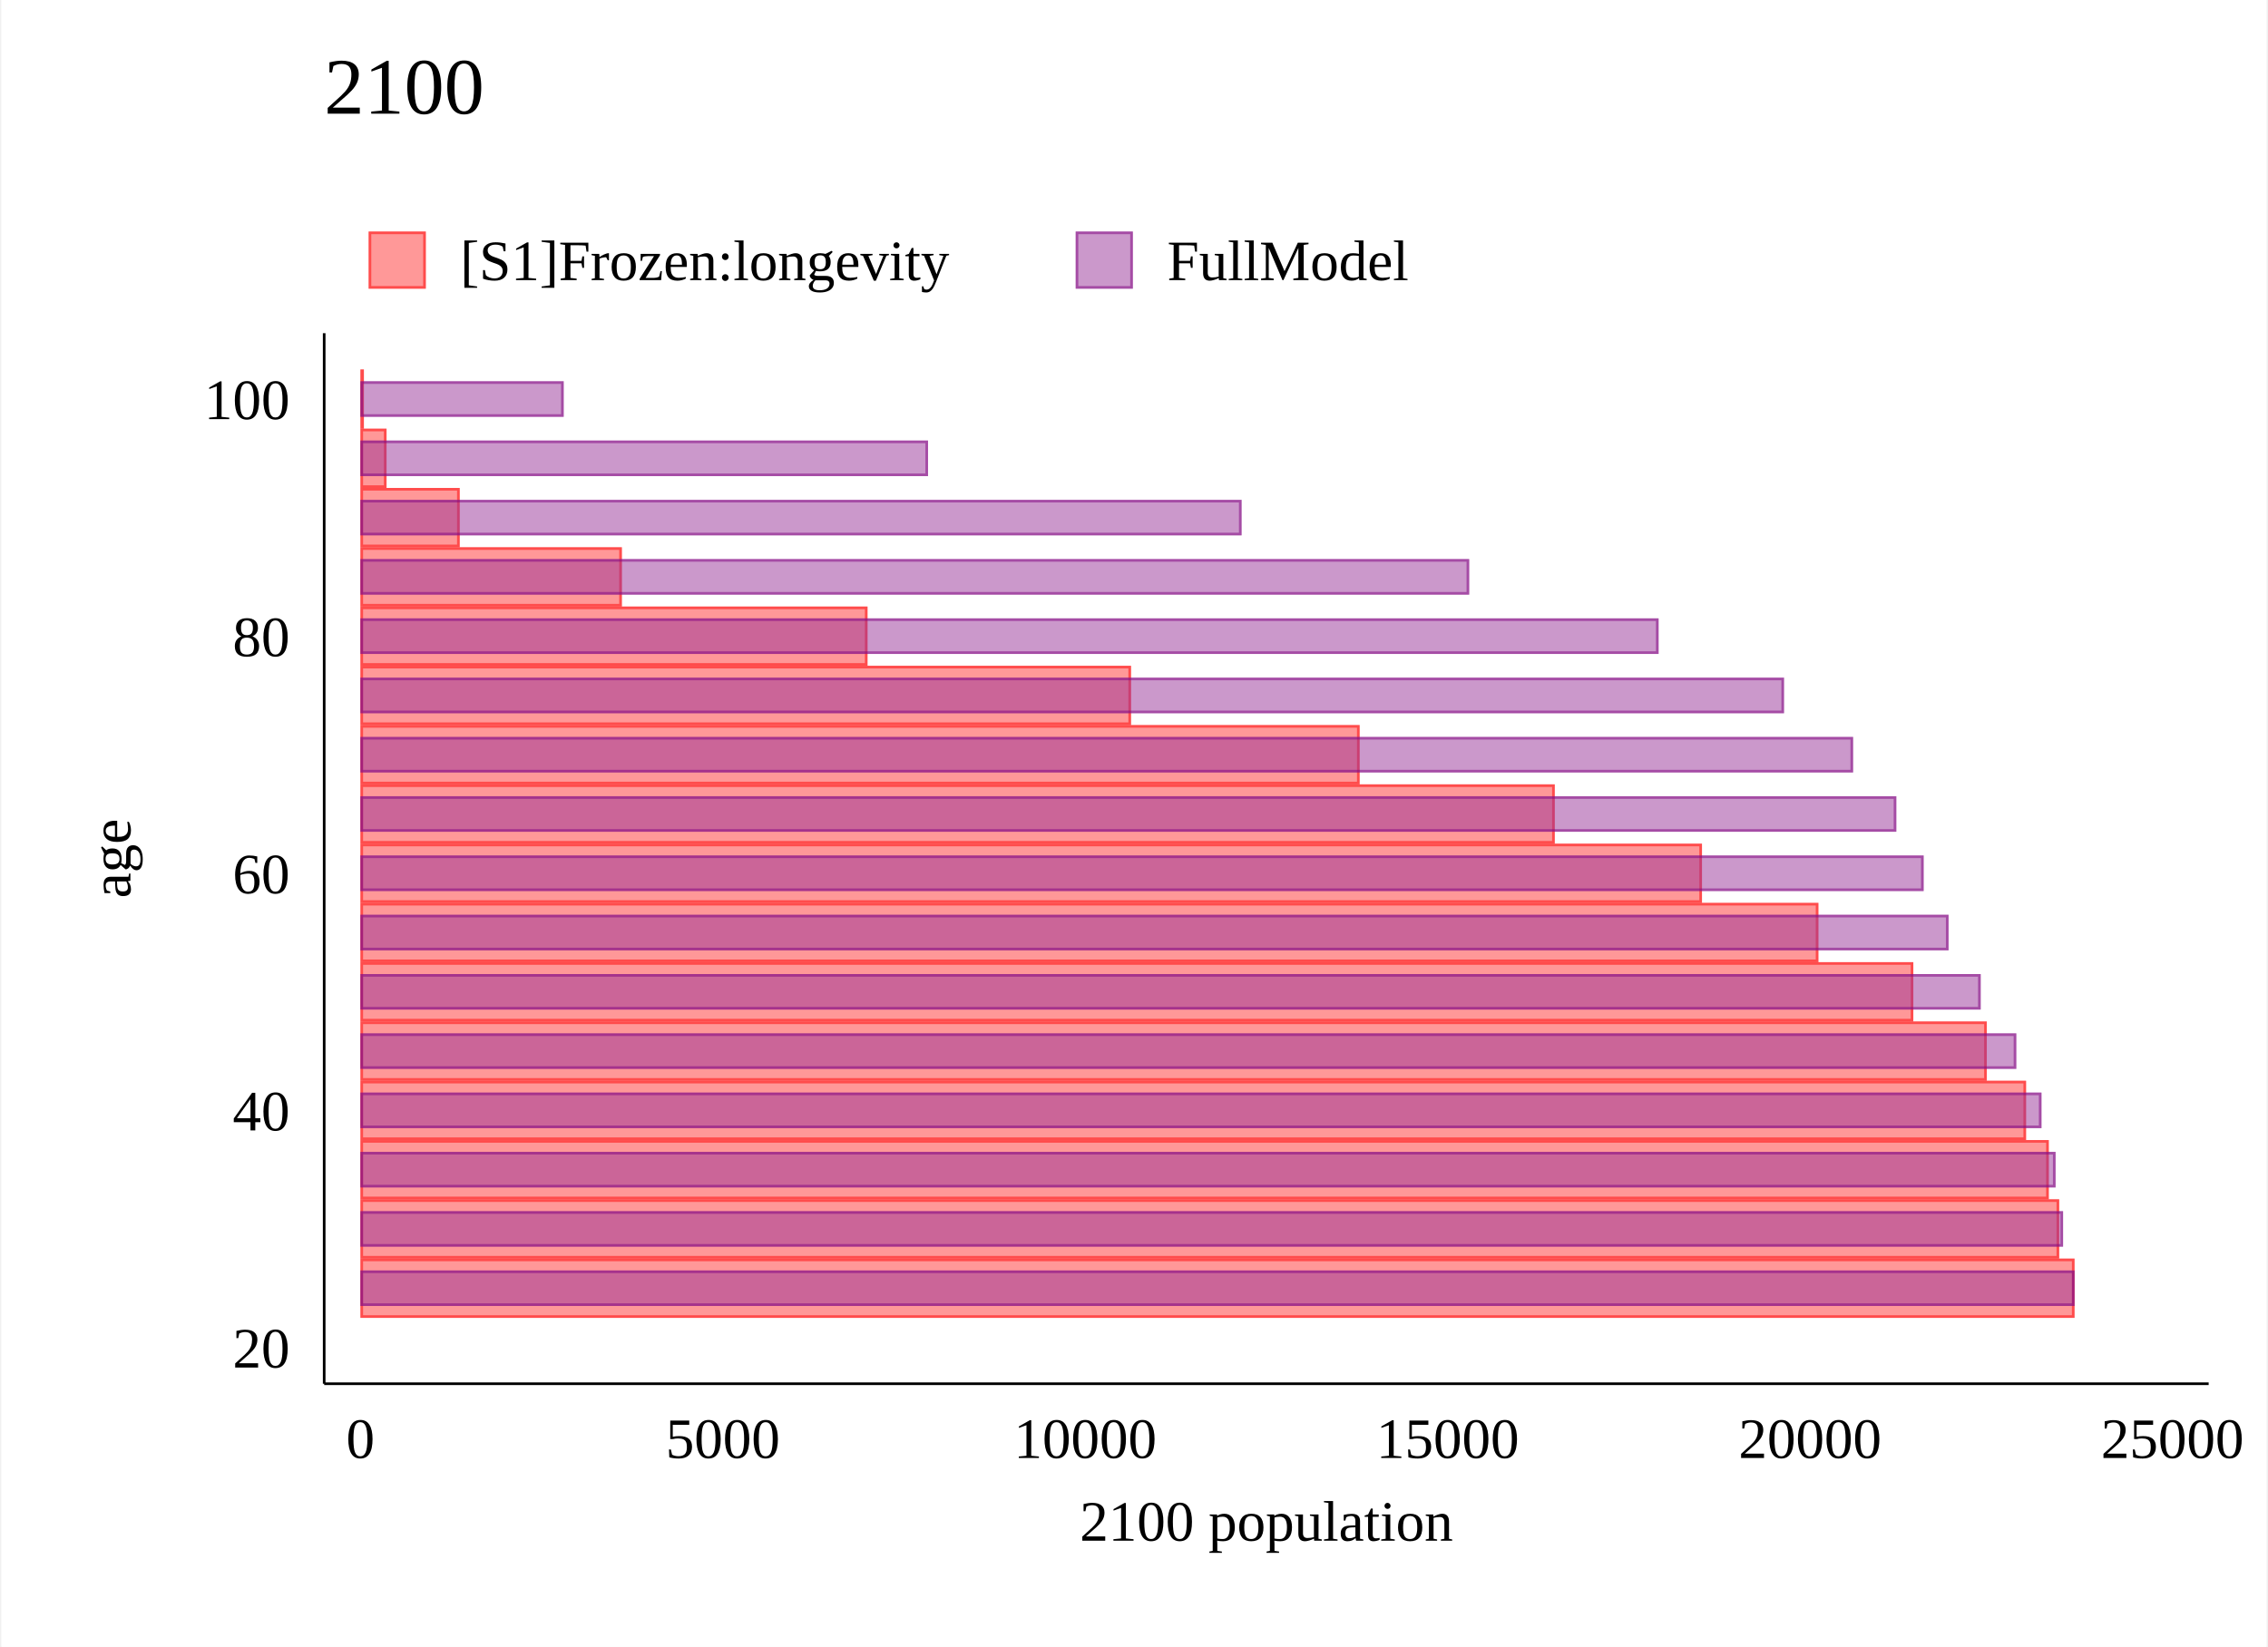
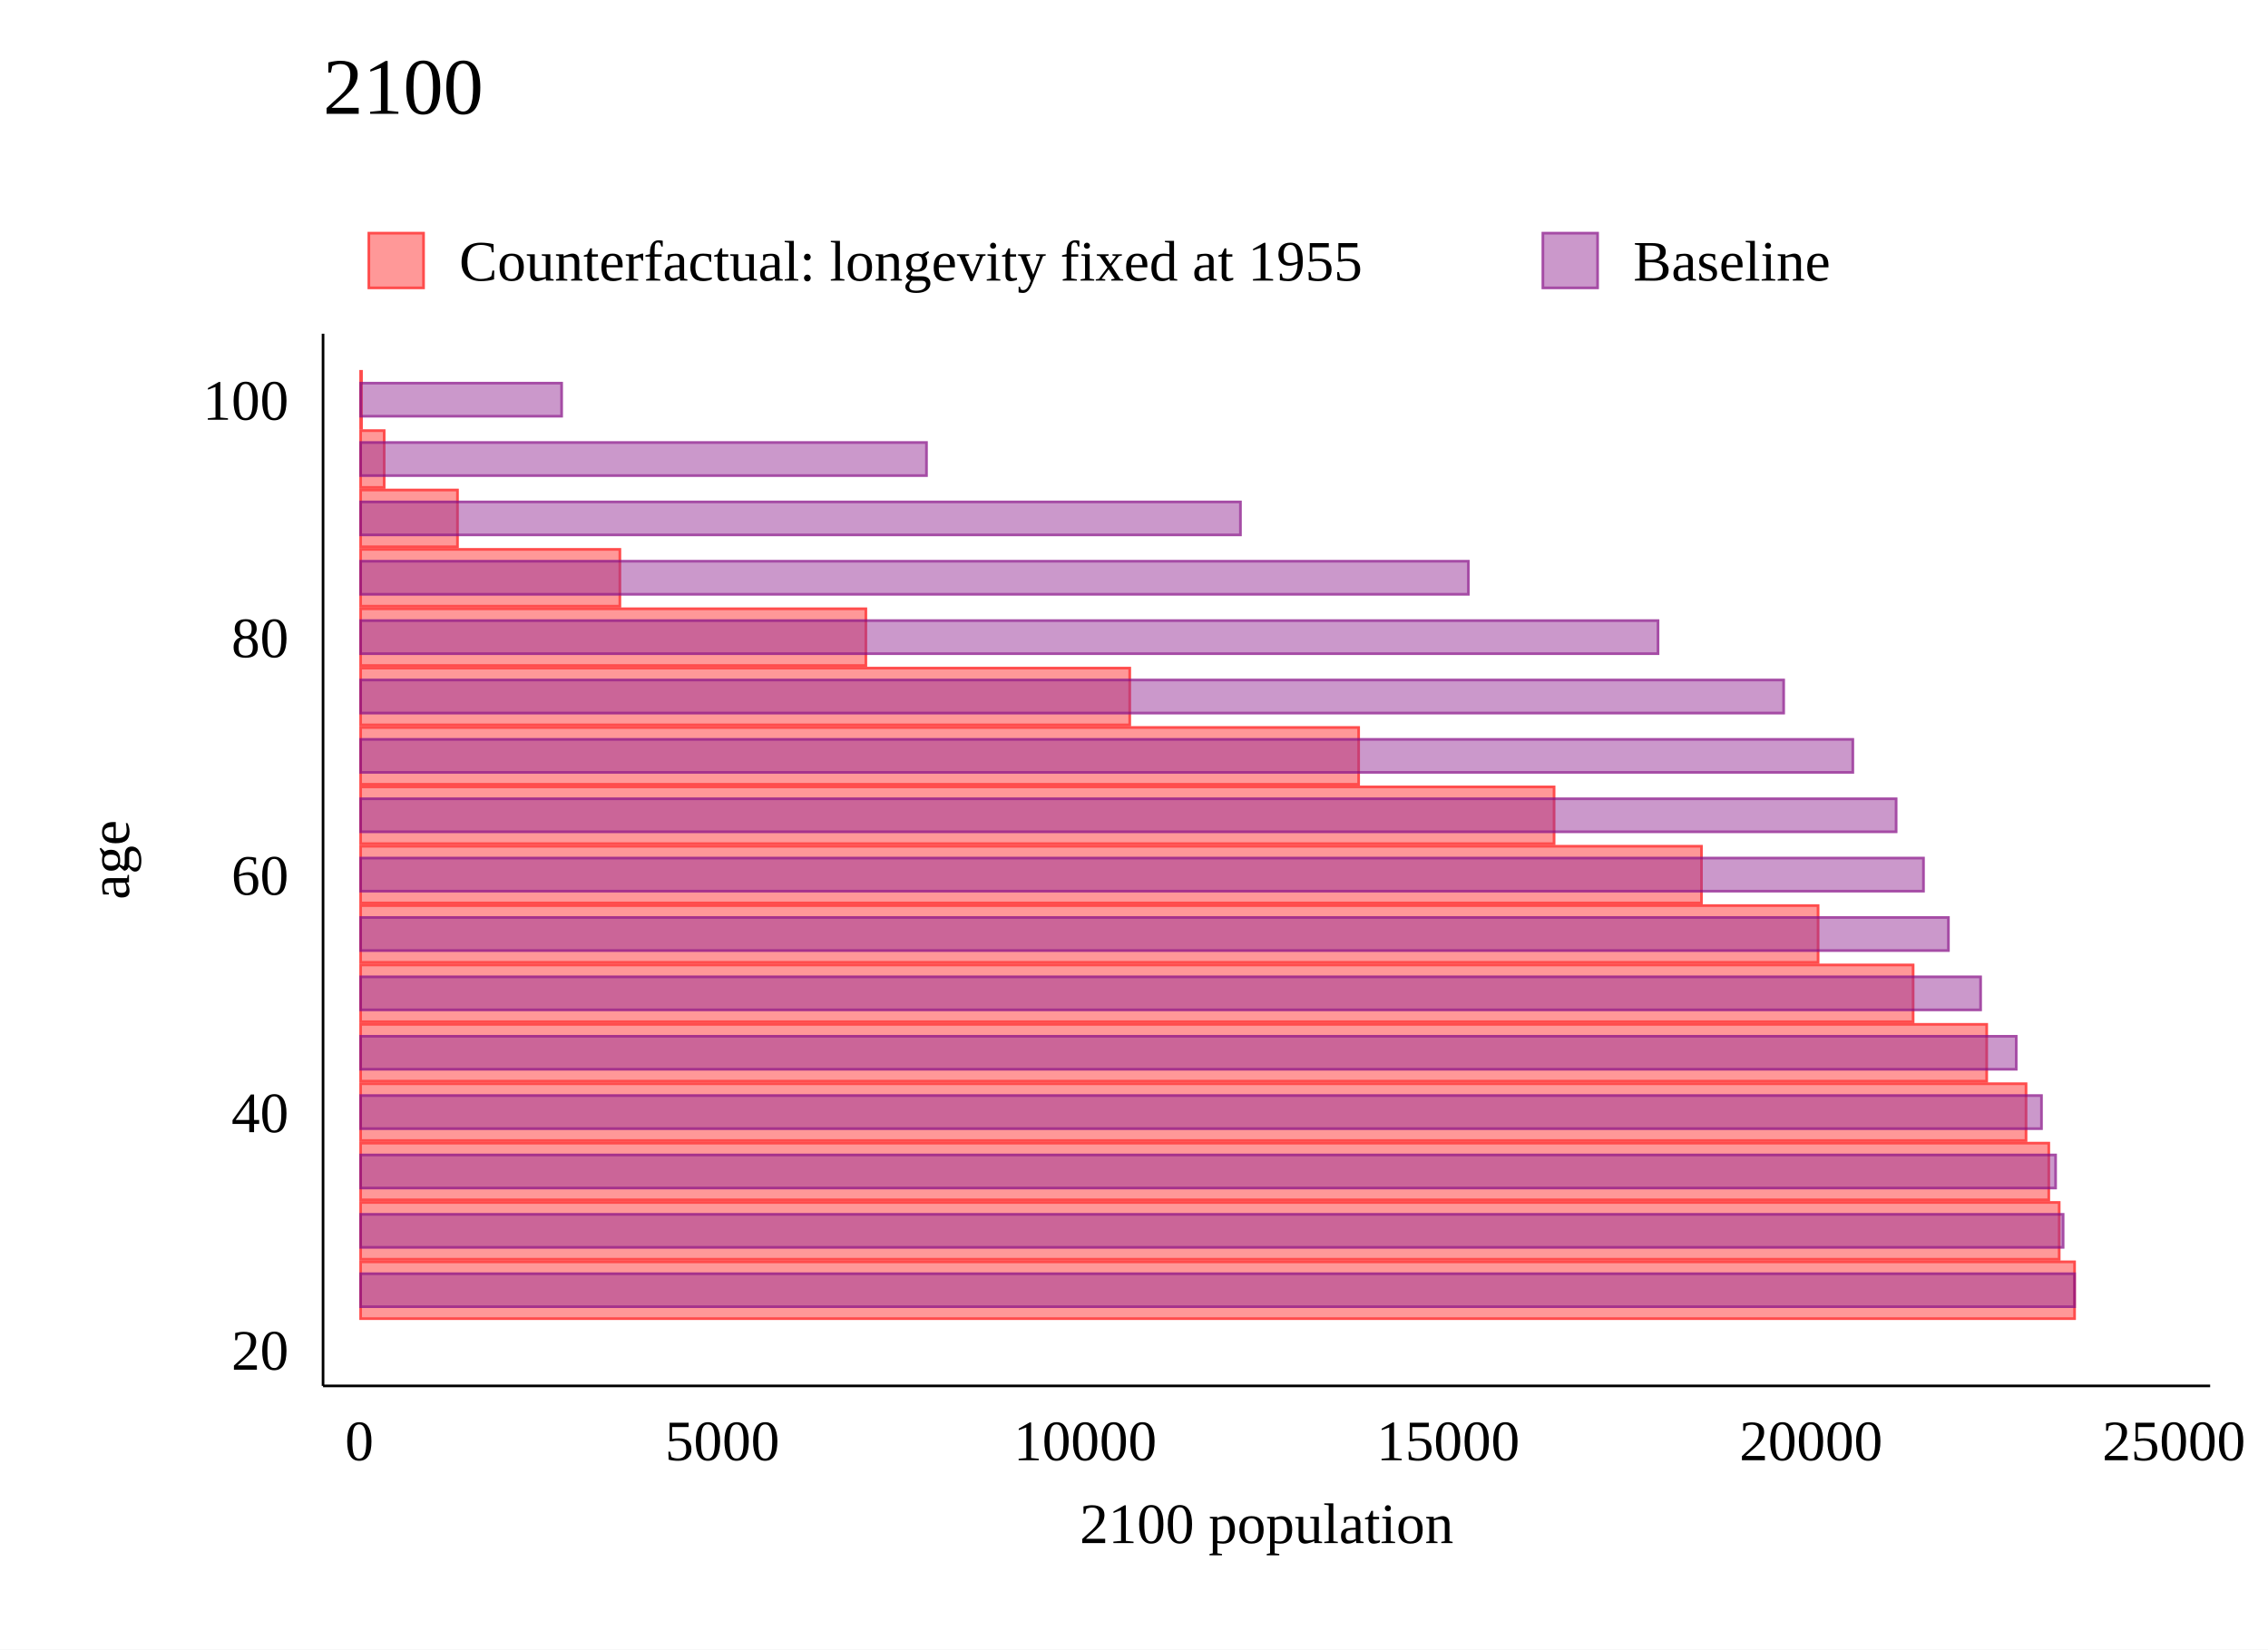
- <svg xmlns="http://www.w3.org/2000/svg" version="1.1" width="3.58in" height="2.60in" viewBox="0 0 2574 1872">
+ <svg xmlns="http://www.w3.org/2000/svg" version="1.1" width="3.575in" height="2.600in" viewBox="0 0 2574 1872">
  <rect x="0" y="0" width="2574" height="1872" style="fill:#FFFFFF;stroke:none" />
  <rect x="0.00" y="0.00" width="2573.92" height="1872.00" style="fill:#FFFFFF" />
  <rect x="1.50" y="1.50" width="2570.92" height="1869.00" style="fill:none;stroke:#FFFFFF;stroke-width:3.00" />
  <rect x="366.63" y="378.79" width="2141.73" height="1194.29" style="fill:#FFFFFF" />
-   <rect x="368.13" y="380.29" width="2138.73" height="1191.29" style="fill:none;stroke:#FFFFFF;stroke-width:3.00" />
+   <rect x="368.13" y="380.29" width="2138.73" height="1191.29" style="fill:none;stroke:#FFFFFF;stroke-opacity:0.00;stroke-width:3.00" />
  <rect x="407.82" y="1430.79" width="1948.12" height="67.41" style="fill:#FF3333;fill-opacity:0.50" />
  <rect x="409.32" y="1432.29" width="1945.12" height="64.41" style="fill:none;stroke:#FF0000;stroke-opacity:0.50;stroke-width:3.00" />
  <rect x="407.82" y="1363.38" width="1930.66" height="67.41" style="fill:#FF3333;fill-opacity:0.50" />
  <rect x="409.32" y="1364.88" width="1927.66" height="64.41" style="fill:none;stroke:#FF0000;stroke-opacity:0.50;stroke-width:3.00" />
  <rect x="407.82" y="1296.05" width="1918.84" height="67.33" style="fill:#FF3333;fill-opacity:0.50" />
  <rect x="409.32" y="1297.55" width="1915.84" height="64.33" style="fill:none;stroke:#FF0000;stroke-opacity:0.50;stroke-width:3.00" />
  <rect x="407.82" y="1228.64" width="1893.02" height="67.41" style="fill:#FF3333;fill-opacity:0.50" />
  <rect x="409.32" y="1230.14" width="1890.02" height="64.41" style="fill:none;stroke:#FF0000;stroke-opacity:0.50;stroke-width:3.00" />
  <rect x="407.82" y="1161.23" width="1848.37" height="67.41" style="fill:#FF3333;fill-opacity:0.50" />
  <rect x="409.32" y="1162.73" width="1845.37" height="64.41" style="fill:none;stroke:#FF0000;stroke-opacity:0.50;stroke-width:3.00" />
  <rect x="407.82" y="1093.82" width="1764.88" height="67.41" style="fill:#FF3333;fill-opacity:0.50" />
  <rect x="409.32" y="1095.32" width="1761.88" height="64.41" style="fill:none;stroke:#FF0000;stroke-opacity:0.50;stroke-width:3.00" />
  <rect x="407.82" y="1026.41" width="1657.01" height="67.41" style="fill:#FF3333;fill-opacity:0.50" />
  <rect x="409.32" y="1027.91" width="1654.01" height="64.41" style="fill:none;stroke:#FF0000;stroke-opacity:0.50;stroke-width:3.00" />
  <rect x="407.82" y="959.09" width="1524.69" height="67.33" style="fill:#FF3333;fill-opacity:0.50" />
  <rect x="409.32" y="960.59" width="1521.69" height="64.33" style="fill:none;stroke:#FF0000;stroke-opacity:0.50;stroke-width:3.00" />
  <rect x="407.82" y="891.68" width="1357.38" height="67.41" style="fill:#FF3333;fill-opacity:0.50" />
  <rect x="409.32" y="893.18" width="1354.38" height="64.41" style="fill:none;stroke:#FF0000;stroke-opacity:0.50;stroke-width:3.00" />
  <rect x="407.82" y="824.27" width="1135.62" height="67.41" style="fill:#FF3333;fill-opacity:0.50" />
  <rect x="409.32" y="825.77" width="1132.62" height="64.41" style="fill:none;stroke:#FF0000;stroke-opacity:0.50;stroke-width:3.00" />
  <rect x="407.82" y="756.86" width="875.80" height="67.41" style="fill:#FF3333;fill-opacity:0.50" />
  <rect x="409.32" y="758.36" width="872.80" height="64.41" style="fill:none;stroke:#FF0000;stroke-opacity:0.50;stroke-width:3.00" />
  <rect x="407.82" y="689.53" width="576.33" height="67.33" style="fill:#FF3333;fill-opacity:0.50" />
  <rect x="409.32" y="691.03" width="573.33" height="64.33" style="fill:none;stroke:#FF0000;stroke-opacity:0.50;stroke-width:3.00" />
  <rect x="407.82" y="622.12" width="297.14" height="67.41" style="fill:#FF3333;fill-opacity:0.50" />
  <rect x="409.32" y="623.62" width="294.14" height="64.41" style="fill:none;stroke:#FF0000;stroke-opacity:0.50;stroke-width:3.00" />
  <rect x="407.82" y="554.71" width="112.85" height="67.41" style="fill:#FF3333;fill-opacity:0.50" />
  <rect x="409.32" y="556.21" width="109.85" height="64.41" style="fill:none;stroke:#FF0000;stroke-opacity:0.50;stroke-width:3.00" />
  <rect x="407.82" y="487.31" width="29.68" height="67.41" style="fill:#FF3333;fill-opacity:0.50" />
  <rect x="409.32" y="488.81" width="26.68" height="64.41" style="fill:none;stroke:#FF0000;stroke-opacity:0.50;stroke-width:3.00" />
  <rect x="407.82" y="419.98" width="3.94" height="67.33" style="fill:#FF3333;fill-opacity:0.50" />
  <rect x="409.32" y="421.48" width="0.94" height="64.33" style="fill:none;stroke:#FF0000;stroke-opacity:0.50;stroke-width:3.00" />
  <rect x="407.82" y="1444.30" width="1948.12" height="40.38" style="fill:#993399;fill-opacity:0.50" />
  <rect x="409.32" y="1445.80" width="1945.12" height="37.38" style="fill:none;stroke:#800080;stroke-opacity:0.50;stroke-width:3.00" />
  <rect x="407.82" y="1376.89" width="1935.08" height="40.38" style="fill:#993399;fill-opacity:0.50" />
  <rect x="409.32" y="1378.39" width="1932.08" height="37.38" style="fill:none;stroke:#800080;stroke-opacity:0.50;stroke-width:3.00" />
  <rect x="407.82" y="1309.48" width="1926.56" height="40.46" style="fill:#993399;fill-opacity:0.50" />
  <rect x="409.32" y="1310.98" width="1923.56" height="37.46" style="fill:none;stroke:#800080;stroke-opacity:0.50;stroke-width:3.00" />
  <rect x="407.82" y="1242.07" width="1910.55" height="40.46" style="fill:#993399;fill-opacity:0.50" />
  <rect x="409.32" y="1243.57" width="1907.55" height="37.46" style="fill:none;stroke:#800080;stroke-opacity:0.50;stroke-width:3.00" />
  <rect x="407.82" y="1174.75" width="1881.92" height="40.38" style="fill:#993399;fill-opacity:0.50" />
  <rect x="409.32" y="1176.25" width="1878.92" height="37.38" style="fill:none;stroke:#800080;stroke-opacity:0.50;stroke-width:3.00" />
  <rect x="407.82" y="1107.34" width="1841.46" height="40.38" style="fill:#993399;fill-opacity:0.50" />
  <rect x="409.32" y="1108.84" width="1838.46" height="37.38" style="fill:none;stroke:#800080;stroke-opacity:0.50;stroke-width:3.00" />
  <rect x="407.82" y="1039.93" width="1804.94" height="40.46" style="fill:#993399;fill-opacity:0.50" />
  <rect x="409.32" y="1041.43" width="1801.94" height="37.46" style="fill:none;stroke:#800080;stroke-opacity:0.50;stroke-width:3.00" />
  <rect x="407.82" y="972.52" width="1776.62" height="40.46" style="fill:#993399;fill-opacity:0.50" />
  <rect x="409.32" y="974.02" width="1773.62" height="37.46" style="fill:none;stroke:#800080;stroke-opacity:0.50;stroke-width:3.00" />
  <rect x="407.82" y="905.19" width="1745.57" height="40.38" style="fill:#993399;fill-opacity:0.50" />
  <rect x="409.32" y="906.69" width="1742.57" height="37.38" style="fill:none;stroke:#800080;stroke-opacity:0.50;stroke-width:3.00" />
  <rect x="407.82" y="837.78" width="1696.43" height="40.38" style="fill:#993399;fill-opacity:0.50" />
  <rect x="409.32" y="839.28" width="1693.43" height="37.38" style="fill:none;stroke:#800080;stroke-opacity:0.50;stroke-width:3.00" />
  <rect x="407.82" y="770.37" width="1617.92" height="40.46" style="fill:#993399;fill-opacity:0.50" />
  <rect x="409.32" y="771.87" width="1614.92" height="37.46" style="fill:none;stroke:#800080;stroke-opacity:0.50;stroke-width:3.00" />
  <rect x="407.82" y="702.97" width="1475.38" height="40.46" style="fill:#993399;fill-opacity:0.50" />
  <rect x="409.32" y="704.47" width="1472.38" height="37.46" style="fill:none;stroke:#800080;stroke-opacity:0.50;stroke-width:3.00" />
  <rect x="407.82" y="635.56" width="1260.13" height="40.46" style="fill:#993399;fill-opacity:0.50" />
  <rect x="409.32" y="637.06" width="1257.13" height="37.46" style="fill:none;stroke:#800080;stroke-opacity:0.50;stroke-width:3.00" />
  <rect x="407.82" y="568.23" width="1001.45" height="40.38" style="fill:#993399;fill-opacity:0.50" />
  <rect x="409.32" y="569.73" width="998.45" height="37.38" style="fill:none;stroke:#800080;stroke-opacity:0.50;stroke-width:3.00" />
  <rect x="407.82" y="500.82" width="645.11" height="40.46" style="fill:#993399;fill-opacity:0.50" />
  <rect x="409.32" y="502.32" width="642.11" height="37.46" style="fill:none;stroke:#800080;stroke-opacity:0.50;stroke-width:3.00" />
  <rect x="407.82" y="433.41" width="231.02" height="40.46" style="fill:#993399;fill-opacity:0.50" />
  <rect x="409.32" y="434.91" width="228.02" height="37.46" style="fill:none;stroke:#800080;stroke-opacity:0.50;stroke-width:3.00" />
  <line x1="366.63" y1="1573.08" x2="366.63" y2="378.79" style="stroke:#000000;stroke-width:3.00" />
  <text x="327.62" y="1554.67" style="font-family:'Times New Roman';font-size:64.99px;fill:#000000" text-anchor="end">20</text>
  <text x="327.62" y="1285.11" style="font-family:'Times New Roman';font-size:64.99px;fill:#000000" text-anchor="end">40</text>
  <text x="327.62" y="1015.56" style="font-family:'Times New Roman';font-size:64.99px;fill:#000000" text-anchor="end">60</text>
  <text x="327.62" y="746.00" style="font-family:'Times New Roman';font-size:64.99px;fill:#000000" text-anchor="end">80</text>
  <text x="327.62" y="476.45" style="font-family:'Times New Roman';font-size:64.99px;fill:#000000" text-anchor="end">100</text>
  <text x="146.40" y="975.90" style="font-family:'Times New Roman';font-size:64.99px;fill:#000000" transform="rotate(-90 146.40,975.90)" text-anchor="middle">age</text>
  <line x1="366.63" y1="1573.08" x2="2508.36" y2="1573.08" style="stroke:#000000;stroke-width:3.00" />
  <text x="407.82" y="1657.47" style="font-family:'Times New Roman';font-size:64.99px;fill:#000000" text-anchor="middle">0</text>
  <text x="819.74" y="1657.47" style="font-family:'Times New Roman';font-size:64.99px;fill:#000000" text-anchor="middle">5000</text>
  <text x="1231.58" y="1657.47" style="font-family:'Times New Roman';font-size:64.99px;fill:#000000" text-anchor="middle">10000</text>
  <text x="1643.50" y="1657.47" style="font-family:'Times New Roman';font-size:64.99px;fill:#000000" text-anchor="middle">15000</text>
  <text x="2055.34" y="1657.47" style="font-family:'Times New Roman';font-size:64.99px;fill:#000000" text-anchor="middle">20000</text>
  <text x="2467.18" y="1657.47" style="font-family:'Times New Roman';font-size:64.99px;fill:#000000" text-anchor="middle">25000</text>
  <text x="1437.50" y="1751.51" style="font-family:'Times New Roman';font-size:64.99px;fill:#000000" text-anchor="middle">2100 population</text>
-   <rect x="389.08" y="235.13" width="1250.00" height="121.14" style="fill:#FFFFFF" />
-   <rect x="390.58" y="236.63" width="1247.00" height="118.14" style="fill:none;stroke:#FFFFFF;stroke-width:3.00" />
+   <rect x="389.08" y="235.13" width="1748.55" height="121.14" style="fill:#FFFFFF" />
+   <rect x="390.58" y="236.63" width="1745.55" height="118.14" style="fill:none;stroke:#FFFFFF;stroke-opacity:0.00;stroke-width:3.00" />
  <rect x="417.15" y="263.20" width="64.99" height="65.00" style="fill:#FF3333;fill-opacity:0.50" />
  <rect x="418.65" y="264.70" width="61.99" height="62.00" style="fill:none;stroke:#FF0000;stroke-opacity:0.50;stroke-width:3.00" />
-   <rect x="1220.72" y="263.20" width="64.99" height="65.00" style="fill:#993399;fill-opacity:0.50" />
-   <rect x="1222.22" y="264.70" width="61.99" height="62.00" style="fill:none;stroke:#800080;stroke-opacity:0.50;stroke-width:3.00" />
-   <text x="521.15" y="318.47" style="font-family:'Times New Roman';font-size:64.99px;fill:#000000">[S1]Frozen:longevity</text>
-   <text x="1324.73" y="318.47" style="font-family:'Times New Roman';font-size:64.99px;fill:#000000">FullModel</text>
+   <rect x="1749.60" y="263.20" width="64.99" height="65.00" style="fill:#993399;fill-opacity:0.50" />
+   <rect x="1751.10" y="264.70" width="61.99" height="62.00" style="fill:none;stroke:#800080;stroke-opacity:0.50;stroke-width:3.00" />
+   <text x="521.15" y="318.47" style="font-family:'Times New Roman';font-size:64.99px;fill:#000000">Counterfactual: longevity fixed at 1955</text>
+   <text x="1853.60" y="318.47" style="font-family:'Times New Roman';font-size:64.99px;fill:#000000">Baseline</text>
  <text x="366.63" y="129.20" style="font-family:'Times New Roman';font-size:90.97px;fill:#000000">2100</text>
</svg>
